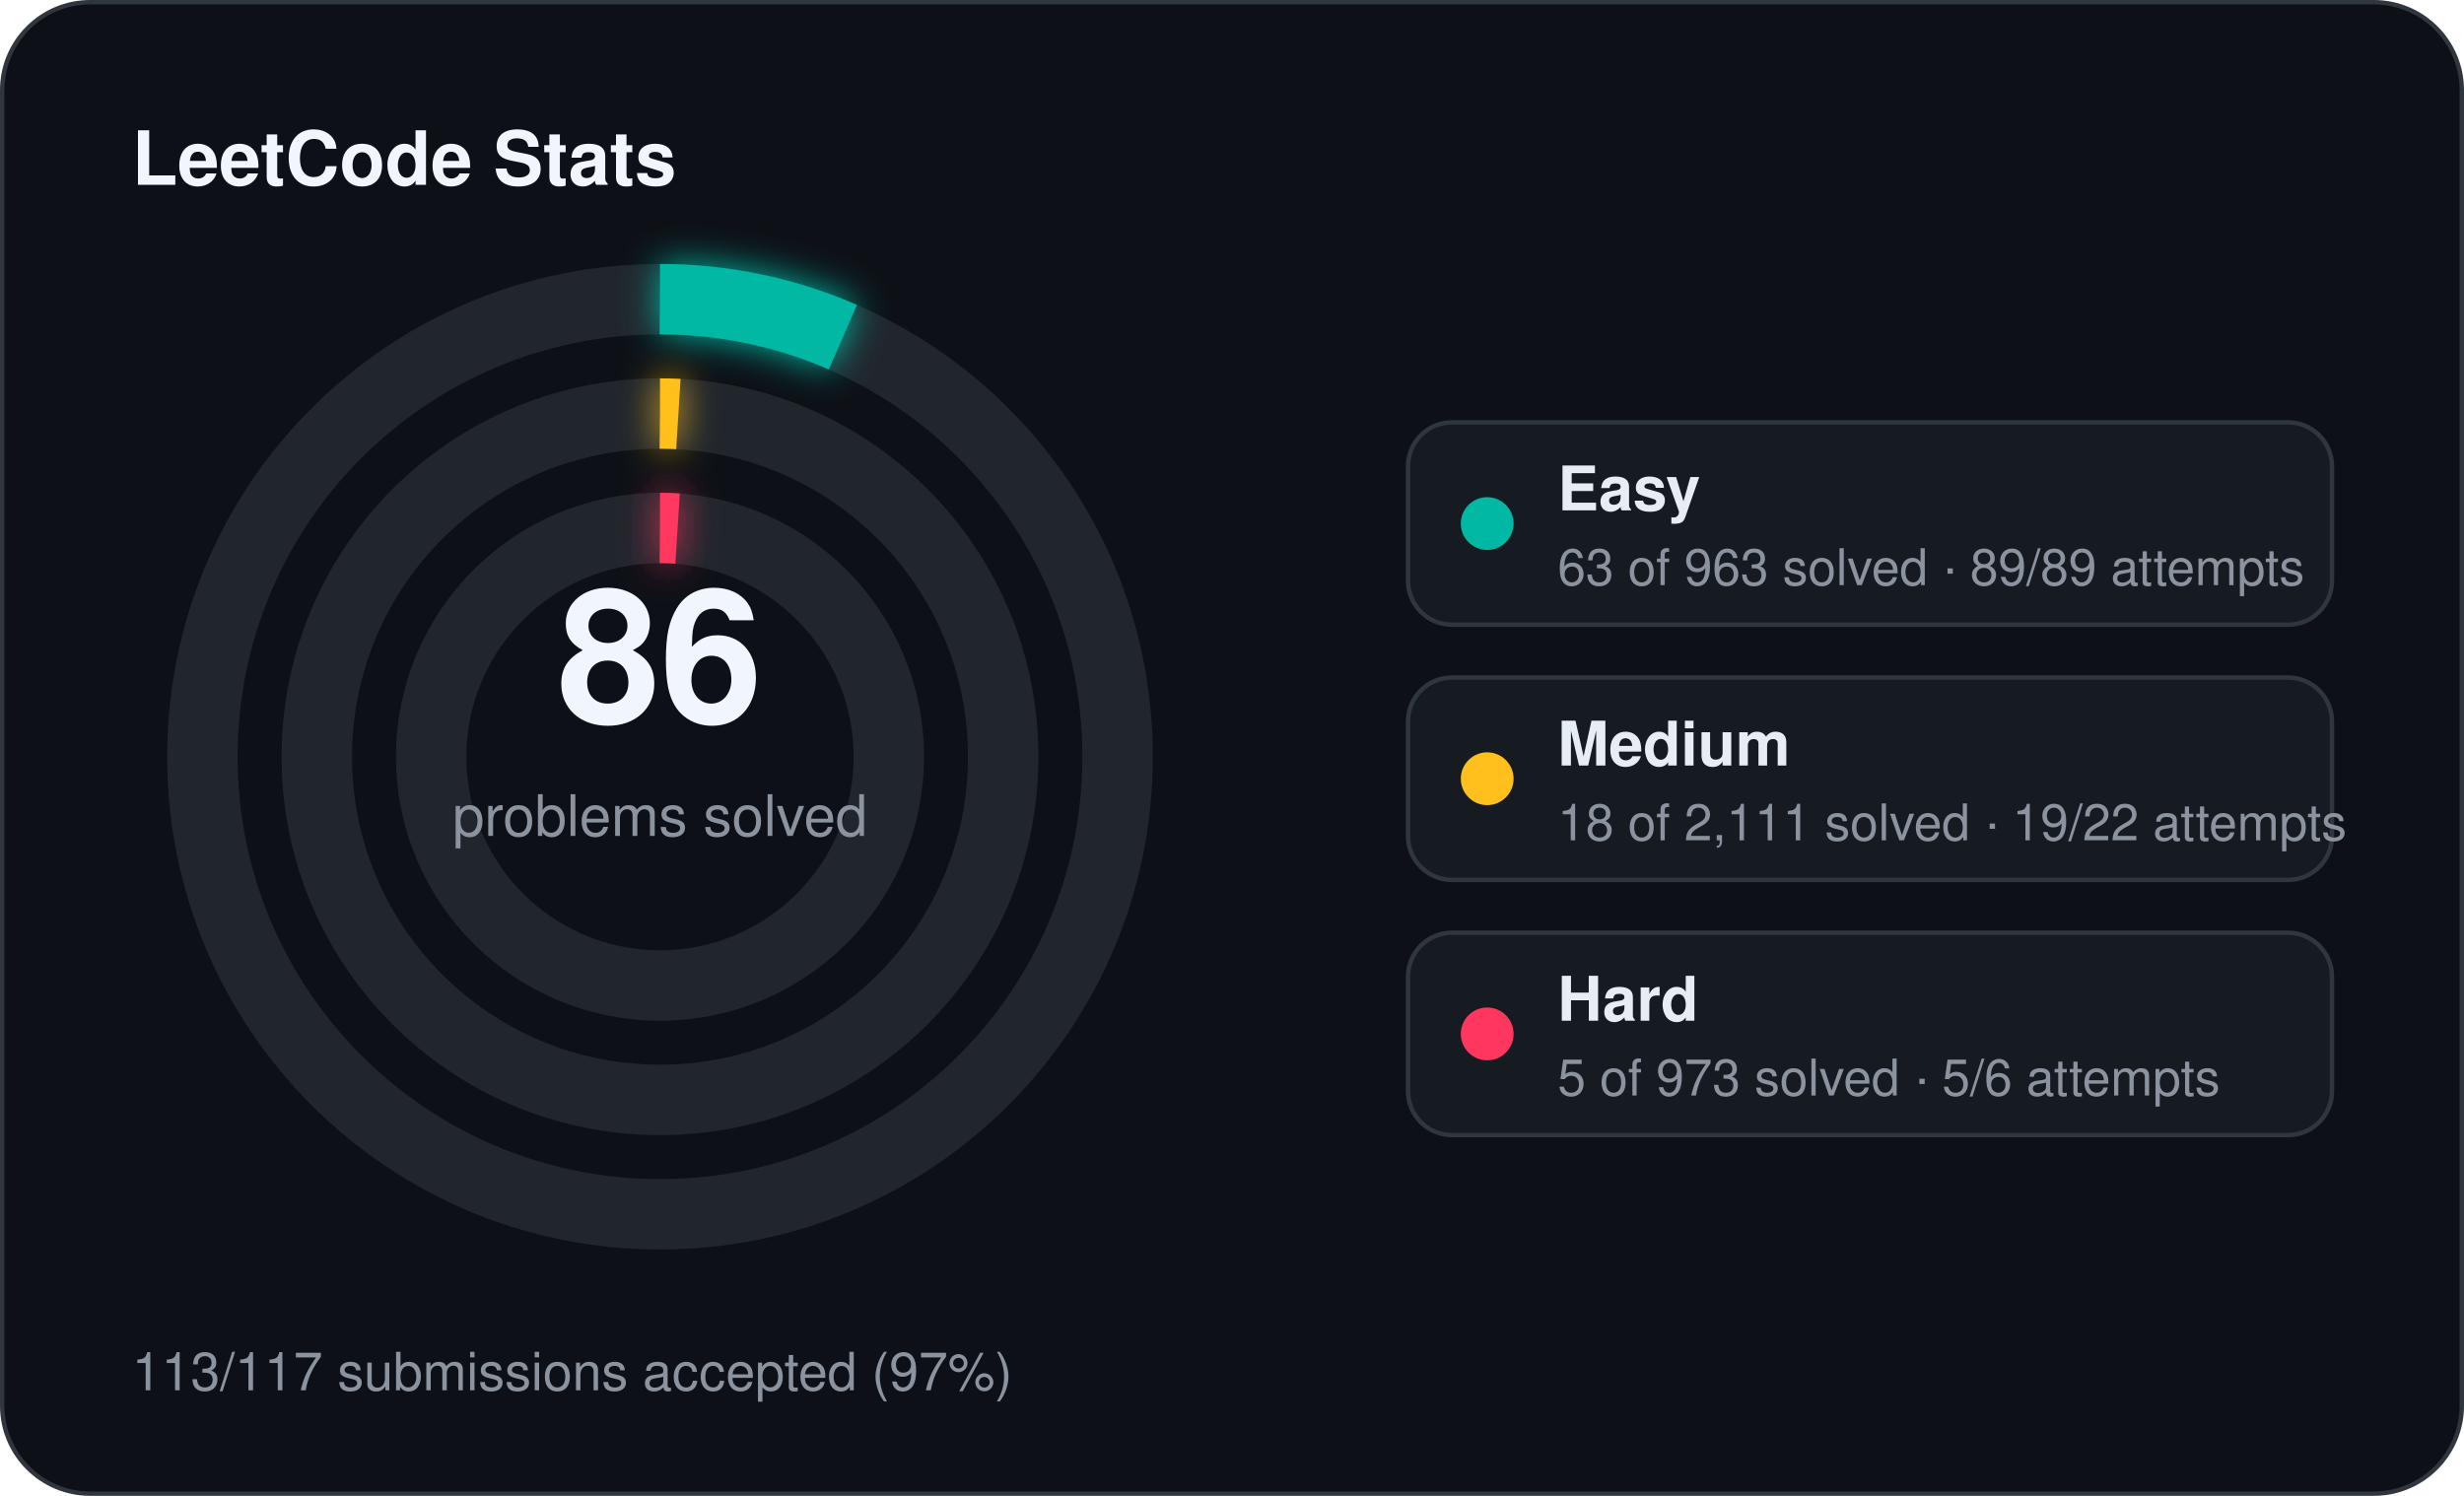
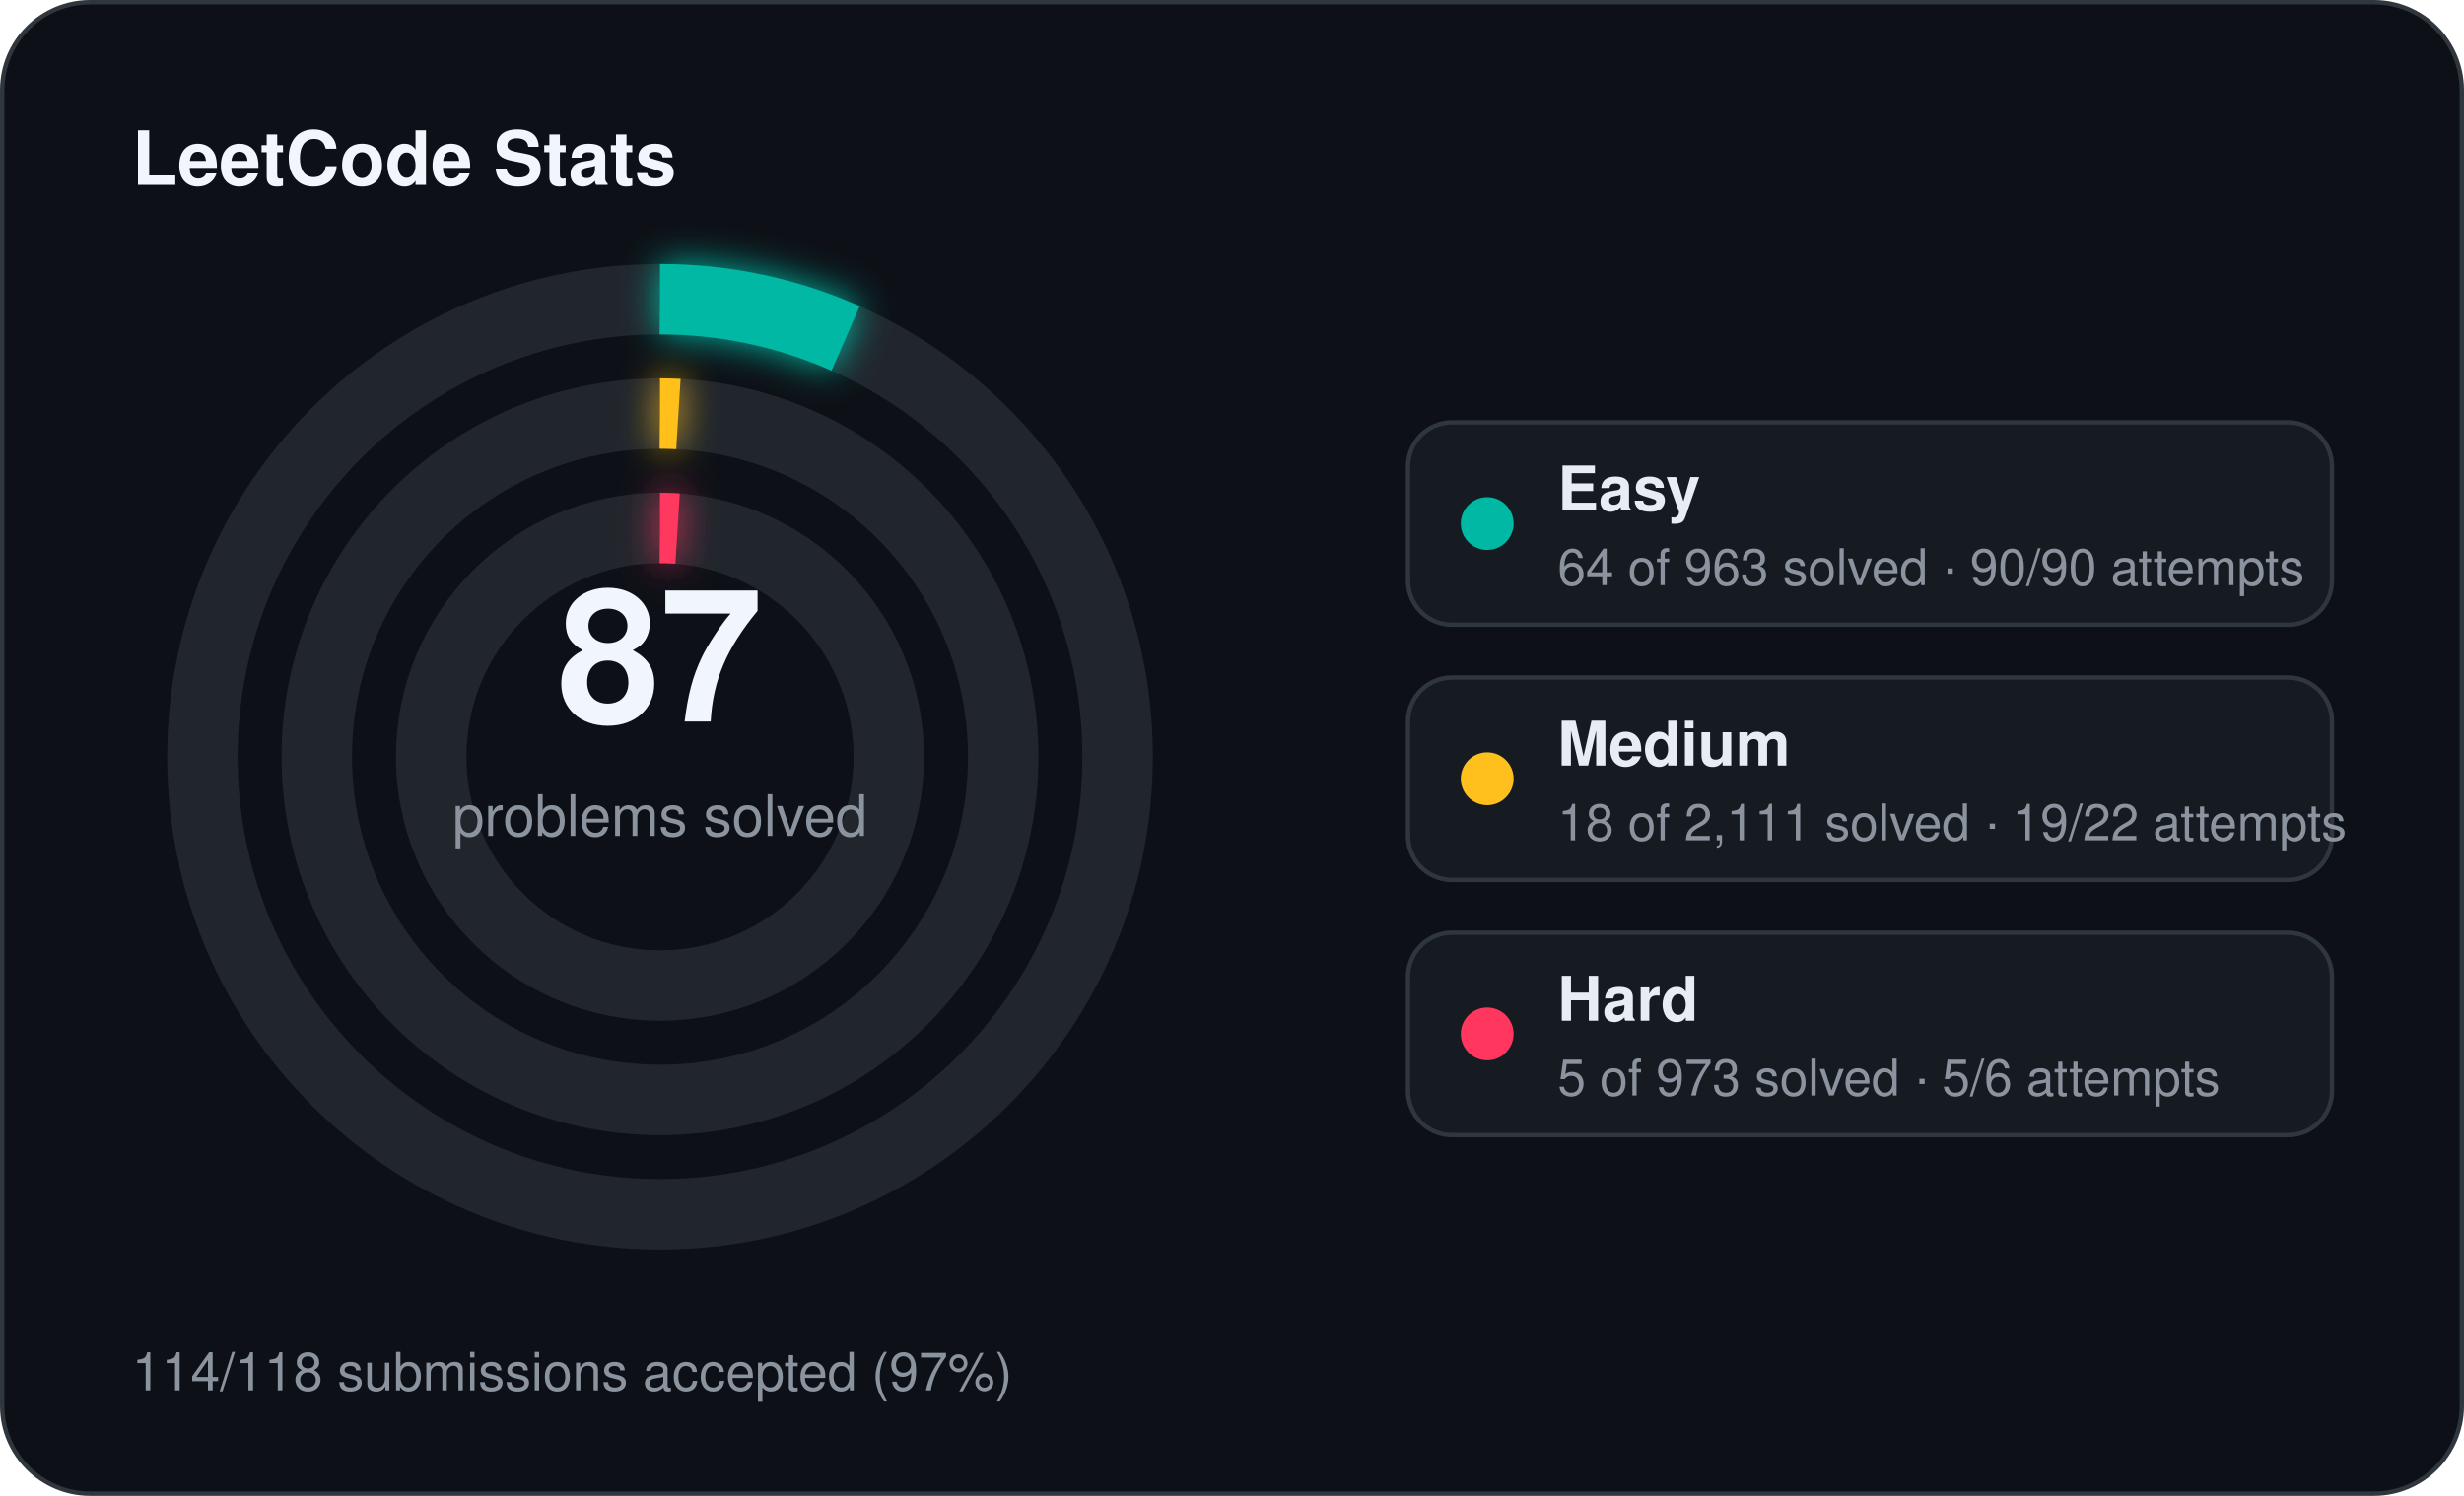
<svg xmlns="http://www.w3.org/2000/svg" width="560" height="340" viewBox="0 0 560 340">
  <defs>
    <filter id="stats-glow" x="-60%" y="-60%" width="220%" height="220%">
      <feGaussianBlur stdDeviation="4" result="blur" />
      <feMerge>
        <feMergeNode in="blur" />
        <feMergeNode in="SourceGraphic" />
      </feMerge>
    </filter>
  </defs>
  <rect x="0.5" y="0.5" width="559" height="339" rx="20" fill="#0d1117" stroke="#30363d" stroke-width="1" />
  <text x="30" y="42" fill="#f0f6fc" font-family="Segoe UI, Helvetica, Arial, sans-serif" font-size="17" font-weight="700">LeetCode Stats</text>
  <circle cx="150" cy="172" r="104" fill="none" stroke="#21262d" stroke-width="16" />
-   <circle cx="150" cy="172" r="104" fill="none" stroke="#00b8a3" stroke-width="16" stroke-linecap="butt" stroke-dasharray="42.75 653.45" transform="rotate(-90 150 172)" filter="url(#stats-glow)" />
+   <circle cx="150" cy="172" r="104" fill="none" stroke="#00b8a3" stroke-width="16" stroke-linecap="butt" stroke-dasharray="43.43 653.45" transform="rotate(-90 150 172)" filter="url(#stats-glow)" />
  <circle cx="150" cy="172" r="78" fill="none" stroke="#21262d" stroke-width="16" />
  <circle cx="150" cy="172" r="78" fill="none" stroke="#ffc01e" stroke-width="16" stroke-linecap="butt" stroke-dasharray="4.18 490.09" transform="rotate(-90 150 172)" filter="url(#stats-glow)" />
  <circle cx="150" cy="172" r="52" fill="none" stroke="#21262d" stroke-width="16" />
  <circle cx="150" cy="172" r="52" fill="none" stroke="#ff375f" stroke-width="16" stroke-linecap="butt" stroke-dasharray="4.00 326.73" transform="rotate(-90 150 172)" filter="url(#stats-glow)" />
-   <text x="150" y="164" text-anchor="middle" fill="#f0f6fc" font-family="Segoe UI, Helvetica, Arial, sans-serif" font-size="42" font-weight="700">86</text>
+   <text x="150" y="164" text-anchor="middle" fill="#f0f6fc" font-family="Segoe UI, Helvetica, Arial, sans-serif" font-size="42" font-weight="700">87</text>
  <text x="150" y="190" text-anchor="middle" fill="#8b949e" font-family="Segoe UI, Helvetica, Arial, sans-serif" font-size="13">problems solved</text>
  <rect x="320" y="96" width="210" height="46" rx="10" fill="#161b22" stroke="#30363d" stroke-width="1" />
  <circle cx="338" cy="119" r="6" fill="#00b8a3" />
  <text x="354" y="116" fill="#e6edf3" font-family="Segoe UI, Helvetica, Arial, sans-serif" font-size="14" font-weight="600">Easy</text>
-   <text x="354" y="133" fill="#8b949e" font-family="Segoe UI, Helvetica, Arial, sans-serif" font-size="11.5">63 of 963 solved · 89/89 attempts</text>
+   <text x="354" y="133" fill="#8b949e" font-family="Segoe UI, Helvetica, Arial, sans-serif" font-size="11.5">64 of 963 solved · 90/90 attempts</text>
  <rect x="320" y="154" width="210" height="46" rx="10" fill="#161b22" stroke="#30363d" stroke-width="1" />
  <circle cx="338" cy="177" r="6" fill="#ffc01e" />
  <text x="354" y="174" fill="#e6edf3" font-family="Segoe UI, Helvetica, Arial, sans-serif" font-size="14" font-weight="600">Medium</text>
  <text x="354" y="191" fill="#8b949e" font-family="Segoe UI, Helvetica, Arial, sans-serif" font-size="11.5">18 of 2,111 solved · 19/22 attempts</text>
  <rect x="320" y="212" width="210" height="46" rx="10" fill="#161b22" stroke="#30363d" stroke-width="1" />
  <circle cx="338" cy="235" r="6" fill="#ff375f" />
  <text x="354" y="232" fill="#e6edf3" font-family="Segoe UI, Helvetica, Arial, sans-serif" font-size="14" font-weight="600">Hard</text>
  <text x="354" y="249" fill="#8b949e" font-family="Segoe UI, Helvetica, Arial, sans-serif" font-size="11.5">5 of 973 solved · 5/6 attempts</text>
-   <text x="30" y="316" fill="#8b949e" font-family="Segoe UI, Helvetica, Arial, sans-serif" font-size="12">113/117 submissions accepted (97%)</text>
+   <text x="30" y="316" fill="#8b949e" font-family="Segoe UI, Helvetica, Arial, sans-serif" font-size="12">114/118 submissions accepted (97%)</text>
</svg>
